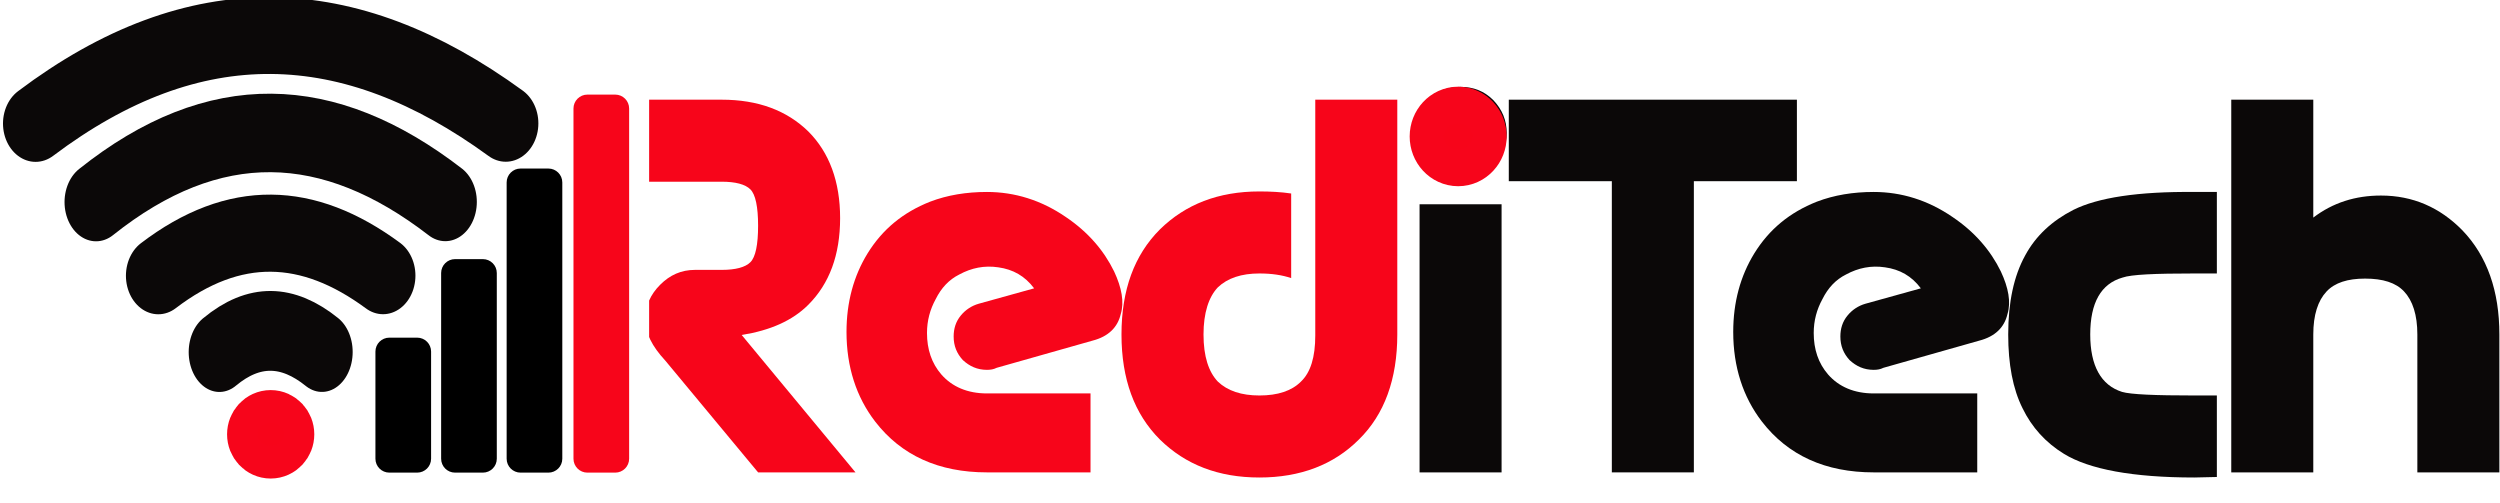
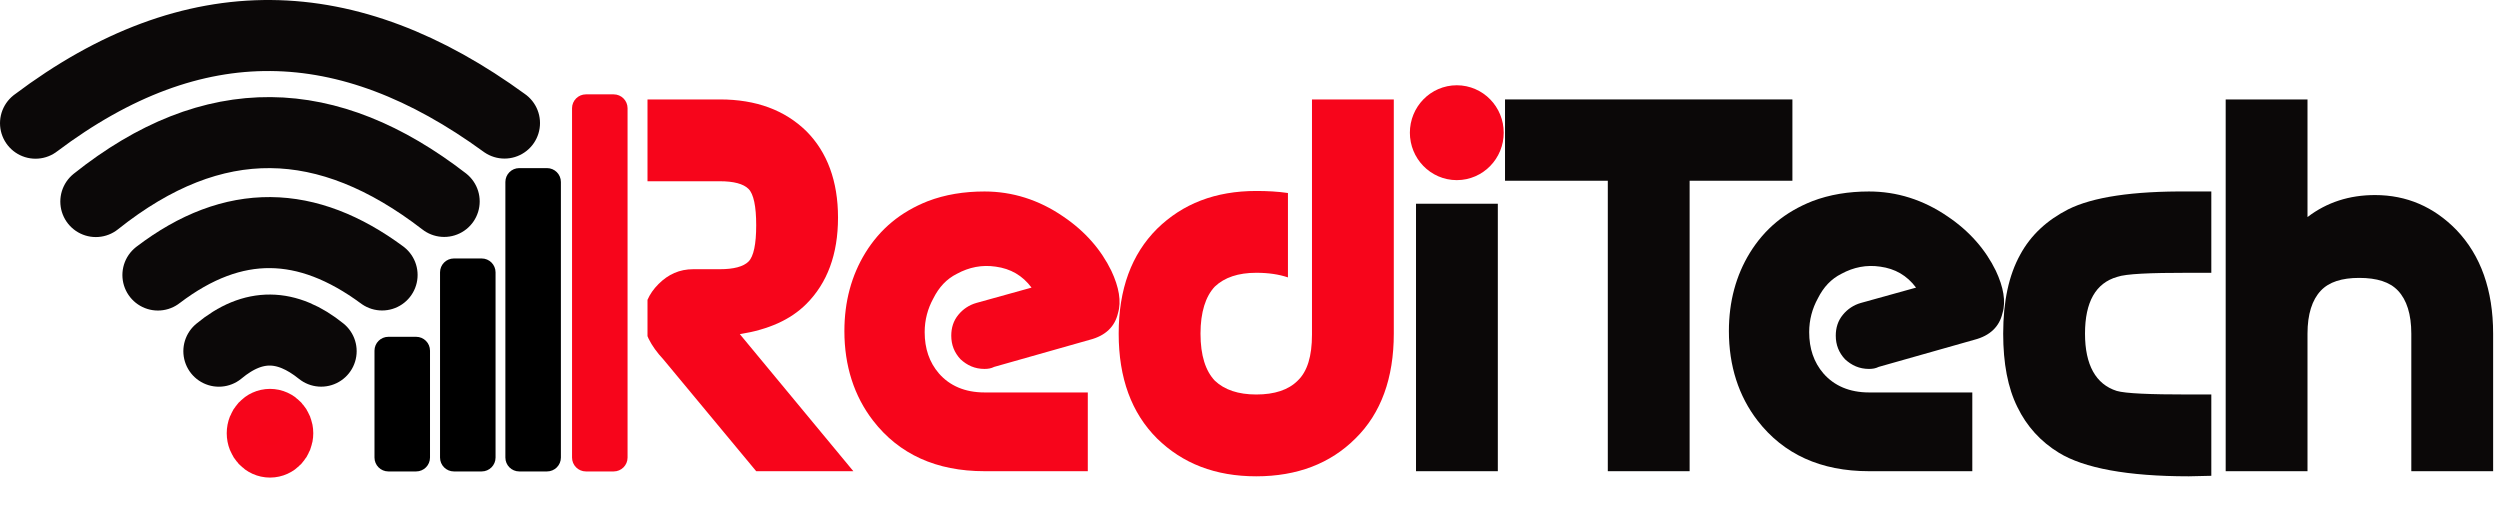
- <svg xmlns="http://www.w3.org/2000/svg" width="100%" height="100%" viewBox="0 0 1463 294" version="1.1" xml:space="preserve" style="fill-rule:evenodd;clip-rule:evenodd;stroke-linecap:square;stroke-miterlimit:1.5;">
-   <g transform="matrix(1,0,0,1,-204.317,-179.873)">
-     <g id="Logo-with-Name">
-       <g id="Logo" transform="matrix(0.923956,0,0,0.980053,64.3261,46.8815)">
-         <g id="Mobile" transform="matrix(1.11717,0,0,1.09777,-110.926,-583.685)">
-           <g transform="matrix(0.750907,0,0,1.08957,-227.436,421.674)">
-             <path d="M941.195,389.939C941.195,386.105 936.488,382.992 930.689,382.992L909.678,382.992C903.879,382.992 899.172,386.105 899.172,389.939L899.172,443.428C899.172,447.262 903.879,450.375 909.678,450.375L930.689,450.375C936.488,450.375 941.195,447.262 941.195,443.428L941.195,389.939Z" />
-           </g>
-           <g transform="matrix(0.750907,0,0,1.72348,-190.184,136.178)">
-             <path d="M941.195,387.384C941.195,384.96 936.488,382.992 930.689,382.992L909.678,382.992C903.879,382.992 899.172,384.96 899.172,387.384L899.172,445.983C899.172,448.407 903.879,450.375 909.678,450.375L930.689,450.375C936.488,450.375 941.195,448.407 941.195,445.983L941.195,387.384Z" />
-           </g>
-           <g transform="matrix(0.750907,0,0,2.45473,-153.046,-193.157)">
-             <path d="M941.195,386.076C941.195,384.374 936.488,382.992 930.689,382.992L909.678,382.992C903.879,382.992 899.172,384.374 899.172,386.076L899.172,447.292C899.172,448.993 903.879,450.375 909.678,450.375L930.689,450.375C936.488,450.375 941.195,448.993 941.195,447.292L941.195,386.076Z" />
-           </g>
-           <g transform="matrix(0.750907,0,0,3.05155,-115.157,-461.951)">
-             <path d="M941.195,385.473C941.195,384.104 936.488,382.992 930.689,382.992L909.678,382.992C903.879,382.992 899.172,384.104 899.172,385.473L899.172,447.895C899.172,449.264 903.879,450.375 909.678,450.375L930.689,450.375C936.488,450.375 941.195,449.264 941.195,447.895L941.195,385.473Z" style="fill:rgb(247,5,26);" />
-           </g>
+ <svg xmlns="http://www.w3.org/2000/svg" width="100%" height="100%" viewBox="0 0 352 71" version="1.1" xml:space="preserve" style="fill-rule:evenodd;clip-rule:evenodd;stroke-linecap:square;stroke-miterlimit:1.5;">
+   <g id="Logo-with-Name">
+     <g id="Logo">
+       <g id="Mobile">
+         <path d="M60.545,49.376c0,-1.079 -0.875,-1.954 -1.954,-1.954l-3.909,0c-1.078,0 -1.954,0.875 -1.954,1.954l0,15.049c0,1.078 0.876,1.954 1.954,1.954l3.909,0c1.079,0 1.954,-0.876 1.954,-1.954l0,-15.049Z" />
+         <path d="M69.774,38.347c0,-1.079 -0.876,-1.955 -1.954,-1.955l-3.909,0c-1.079,0 -1.954,0.876 -1.954,1.955l0,26.078c0,1.078 0.875,1.954 1.954,1.954l3.909,0c1.078,0 1.954,-0.876 1.954,-1.954l0,-26.078Z" />
+         <path d="M78.974,25.624c0,-1.079 -0.876,-1.954 -1.954,-1.954l-3.909,0c-1.079,0 -1.954,0.875 -1.954,1.954l0,38.801c0,1.078 0.875,1.954 1.954,1.954l3.909,0c1.078,0 1.954,-0.876 1.954,-1.954l0,-38.801Z" />
+         <path d="M88.361,15.24c0,-1.079 -0.876,-1.954 -1.955,-1.954l-3.908,0c-1.079,0 -1.955,0.875 -1.955,1.954l0,49.185c0,1.078 0.876,1.954 1.955,1.954l3.908,0c1.079,0 1.955,-0.876 1.955,-1.954l0,-49.185Z" style="fill:#f7051b;" />
+       </g>
+       <g id="WiFi">
+         <ellipse cx="38.016" cy="60.999" rx="2.142" ry="2.295" style="fill:#f7051a;stroke:#f7051b;stroke-width:7.9px;" />
+         <path d="M5,17.346c22.33,-16.816 43.969,-16.097 66.033,-0.018" style="fill:none;stroke:#0b0808;stroke-width:10px;stroke-linecap:round;stroke-linejoin:round;" />
+         <path d="M13.492,28.378c16.588,-13.22 32.661,-12.656 49.049,-0.018" style="fill:none;stroke:#0b0808;stroke-width:10px;stroke-linecap:round;stroke-linejoin:round;" />
+         <path d="M22.233,38.724c10.675,-8.139 21.019,-7.791 31.566,-0.009" style="fill:none;stroke:#0b0808;stroke-width:10px;stroke-linecap:round;stroke-linejoin:round;" />
+         <path d="M30.815,49.448c4.871,-4.052 9.591,-3.879 14.403,-0.006" style="fill:none;stroke:#0b0808;stroke-width:10px;stroke-linecap:round;stroke-linejoin:round;" />
+       </g>
+     </g>
+     <g transform="matrix(0.24,0,0,0.24,-85.0284,-32.2379)">
+       <clipPath id="_clip1">
+         <rect x="734.154" y="185.027" width="1082.77" height="228.662" />
+       </clipPath>
+       <g clip-path="url(#_clip1)">
+         <g transform="matrix(300,0,0,300,661.421,410.759)">
+           <path d="M0.455,0l-0.181,-0.218c-0.026,-0.028 -0.039,-0.054 -0.039,-0.08c0,-0.027 0.01,-0.049 0.029,-0.068c0.019,-0.019 0.041,-0.029 0.068,-0.029l0.052,0c0.027,0 0.046,-0.005 0.056,-0.015c0.01,-0.01 0.015,-0.034 0.015,-0.071c0,-0.037 -0.005,-0.061 -0.015,-0.071c-0.01,-0.01 -0.029,-0.015 -0.056,-0.015l-0.185,0l0,0.567l-0.16,0l0,-0.571c0,-0.043 0.015,-0.08 0.045,-0.111c0.031,-0.03 0.068,-0.045 0.111,-0.045l0.189,0c0.071,0 0.127,0.021 0.169,0.062c0.041,0.041 0.062,0.098 0.062,0.169c0,0.072 -0.021,0.128 -0.062,0.169c-0.031,0.031 -0.074,0.05 -0.13,0.059l0.222,0.268l-0.19,0Z" style="fill:#f7051b;fill-rule:nonzero;" />
        </g>
-         <g id="WiFi" transform="matrix(1,0,0,0.923828,-49.463,-430.462)">
-           <g transform="matrix(0.718366,0,0,0.721146,77.132,463.734)">
-             <ellipse cx="411.047" cy="596.03" rx="13.448" ry="14.643" style="fill:rgb(247,5,26);stroke:rgb(247,5,27);stroke-width:50px;" />
-           </g>
-           <g transform="matrix(0.999999,0.00138166,-0.00165833,1.20025,0.390968,-59.7193)">
-             <path d="M224.172,626.602C324.766,562.01 422.351,564.655 521.953,626.19" style="fill:none;stroke:rgb(11,8,8);stroke-width:41.31px;stroke-linecap:round;stroke-linejoin:round;" />
-           </g>
-           <g transform="matrix(0.742794,0.00102629,-0.00130365,0.943544,96.1222,151.983)">
-             <path d="M224.172,626.602C324.766,562.01 422.351,564.655 521.953,626.19" style="fill:none;stroke:rgb(11,8,8);stroke-width:53.77px;stroke-linecap:round;stroke-linejoin:round;" />
-           </g>
-           <g transform="matrix(0.478035,0.00066048,-0.0008026,0.580897,194.58,426.912)">
-             <path d="M224.172,626.602C324.766,562.01 422.351,564.655 521.953,626.19" style="fill:none;stroke:rgb(11,8,8);stroke-width:85.8px;stroke-linecap:round;stroke-linejoin:round;" />
-           </g>
-           <g transform="matrix(0.218122,0.00030137,-0.000399498,0.289144,291.291,659.156)">
-             <path d="M224.172,626.602C324.766,562.01 422.351,564.655 521.953,626.19" style="fill:none;stroke:rgb(11,8,8);stroke-width:178.36px;stroke-linecap:round;stroke-linejoin:round;" />
-           </g>
+         <g transform="matrix(300,0,0,300,840.66,410.759)">
+           <path d="M0.396,-0.359c-0.018,-0.024 -0.041,-0.037 -0.07,-0.041c-0.027,-0.004 -0.052,0.001 -0.076,0.014c-0.02,0.01 -0.035,0.026 -0.046,0.048c-0.011,0.02 -0.017,0.042 -0.017,0.066c0,0.032 0.009,0.059 0.028,0.081c0.021,0.024 0.051,0.037 0.089,0.037l0.202,0l0,0.154l-0.202,0c-0.094,0 -0.167,-0.033 -0.218,-0.099c-0.037,-0.048 -0.056,-0.107 -0.056,-0.175c0,-0.058 0.014,-0.109 0.041,-0.153c0.029,-0.047 0.069,-0.08 0.122,-0.101c0.034,-0.013 0.071,-0.019 0.111,-0.019c0.054,0 0.106,0.016 0.154,0.049c0.043,0.029 0.074,0.065 0.094,0.106c0.015,0.032 0.02,0.06 0.013,0.083c-0.006,0.026 -0.024,0.044 -0.055,0.052l-0.187,0.053c-0.006,0.003 -0.012,0.004 -0.019,0.004c-0.019,0 -0.034,-0.007 -0.047,-0.019c-0.012,-0.013 -0.018,-0.028 -0.018,-0.046c0,-0.015 0.004,-0.029 0.014,-0.041c0.009,-0.011 0.021,-0.019 0.035,-0.023l0.108,-0.03Z" style="fill:#f7051b;fill-rule:nonzero;" />
+         </g>
+         <g transform="matrix(300,0,0,300,1001.88,410.759)">
+           <path d="M0.567,-0.727l-0.16,0l0,0.46c0,0.042 -0.009,0.072 -0.028,0.09c-0.018,0.018 -0.045,0.027 -0.081,0.027c-0.035,0 -0.062,-0.009 -0.081,-0.027c-0.018,-0.019 -0.028,-0.049 -0.028,-0.092c0,-0.042 0.01,-0.073 0.028,-0.092c0.019,-0.018 0.046,-0.027 0.081,-0.027c0.024,0 0.044,0.003 0.062,0.009l0,-0.165c-0.02,-0.003 -0.041,-0.004 -0.062,-0.004c-0.08,0 -0.144,0.025 -0.194,0.074c-0.05,0.05 -0.075,0.118 -0.075,0.205c0,0.087 0.025,0.155 0.075,0.205c0.05,0.049 0.114,0.074 0.194,0.074c0.08,0 0.145,-0.025 0.194,-0.074c0.05,-0.049 0.075,-0.118 0.075,-0.205l0,-0.458Z" style="fill:#f7051b;fill-rule:nonzero;" />
+         </g>
+         <g transform="matrix(300,0,0,300,1168.81,410.759)">
+           <path d="M0.134,-0.752c0.025,0 0.046,0.008 0.064,0.026c0.017,0.018 0.026,0.039 0.026,0.064c0,0.025 -0.009,0.046 -0.026,0.063c-0.018,0.018 -0.039,0.027 -0.064,0.027c-0.025,0 -0.046,-0.009 -0.064,-0.027c-0.017,-0.017 -0.026,-0.038 -0.026,-0.063c0,-0.025 0.009,-0.046 0.026,-0.064c0.018,-0.018 0.039,-0.026 0.064,-0.026Zm0.08,0.752l-0.16,0l0,-0.523l0.16,0l0,0.523Z" style="fill:#0b0808;fill-rule:nonzero;" />
+         </g>
+         <g transform="matrix(300,0,0,300,1234.23,410.759)">
+           <path d="M0.572,-0.727l0,0.159l-0.201,0l0,0.568l-0.16,0l0,-0.568l-0.201,0l0,-0.159l0.562,0Z" style="fill:#0b0808;fill-rule:nonzero;" />
+         </g>
+         <g transform="matrix(300,0,0,300,1359.57,410.759)">
+           <path d="M0.396,-0.359c-0.018,-0.024 -0.041,-0.037 -0.07,-0.041c-0.027,-0.004 -0.052,0.001 -0.076,0.014c-0.02,0.01 -0.035,0.026 -0.046,0.048c-0.011,0.02 -0.017,0.042 -0.017,0.066c0,0.032 0.009,0.059 0.028,0.081c0.021,0.024 0.051,0.037 0.089,0.037l0.202,0l0,0.154l-0.202,0c-0.094,0 -0.167,-0.033 -0.218,-0.099c-0.037,-0.048 -0.056,-0.107 -0.056,-0.175c0,-0.058 0.014,-0.109 0.041,-0.153c0.029,-0.047 0.069,-0.08 0.122,-0.101c0.034,-0.013 0.071,-0.019 0.111,-0.019c0.054,0 0.106,0.016 0.154,0.049c0.043,0.029 0.074,0.065 0.094,0.106c0.015,0.032 0.02,0.06 0.013,0.083c-0.006,0.026 -0.024,0.044 -0.055,0.052l-0.187,0.053c-0.006,0.003 -0.012,0.004 -0.019,0.004c-0.019,0 -0.034,-0.007 -0.047,-0.019c-0.012,-0.013 -0.018,-0.028 -0.018,-0.046c0,-0.015 0.004,-0.029 0.014,-0.041c0.009,-0.011 0.021,-0.019 0.035,-0.023l0.108,-0.03Z" style="fill:#0b0808;fill-rule:nonzero;" />
+         </g>
+         <g transform="matrix(300,0,0,300,1520.79,410.759)">
+           <path d="M0.436,-0.547l0,0.159l-0.044,0c-0.077,0 -0.123,0.002 -0.14,0.008c-0.042,0.012 -0.063,0.049 -0.063,0.111c0,0.061 0.021,0.099 0.062,0.112c0.017,0.005 0.064,0.007 0.141,0.007l0.044,0l0,0.159l-0.044,0.001c-0.12,0 -0.205,-0.016 -0.254,-0.046c-0.036,-0.022 -0.063,-0.052 -0.081,-0.089c-0.019,-0.038 -0.028,-0.086 -0.028,-0.144c0,-0.063 0.011,-0.114 0.033,-0.154c0.021,-0.039 0.053,-0.068 0.094,-0.089c0.048,-0.024 0.126,-0.036 0.236,-0.035l0.044,0Z" style="fill:#0b0808;fill-rule:nonzero;" />
+         </g>
+         <g transform="matrix(300,0,0,300,1648.32,410.759)">
+           <path d="M0.199,0l-0.16,0l0,-0.727l0.16,0l0,0.23c0.038,-0.029 0.082,-0.043 0.132,-0.043c0.062,0 0.115,0.023 0.159,0.068c0.048,0.05 0.072,0.118 0.072,0.203l0,0.269l-0.16,0l0,-0.269c0,-0.038 -0.009,-0.066 -0.026,-0.084c-0.016,-0.017 -0.041,-0.025 -0.076,-0.025c-0.034,0 -0.059,0.008 -0.075,0.025c-0.017,0.018 -0.026,0.046 -0.026,0.084l0,0.269Z" style="fill:#0b0808;fill-rule:nonzero;" />
        </g>
      </g>
-       <g transform="matrix(1,0,0,1,-149.968,45.5484)">
-         <clipPath id="_clip1">
-           <rect x="734.154" y="185.027" width="1082.77" height="228.662" />
-         </clipPath>
-         <g clip-path="url(#_clip1)">
-           <g transform="matrix(300,0,0,300,661.421,410.759)">
-             <path d="M0.455,0L0.274,-0.218C0.248,-0.246 0.235,-0.272 0.235,-0.298C0.235,-0.325 0.245,-0.347 0.264,-0.366C0.283,-0.385 0.305,-0.395 0.332,-0.395L0.384,-0.395C0.411,-0.395 0.43,-0.4 0.44,-0.41C0.45,-0.42 0.455,-0.444 0.455,-0.481C0.455,-0.518 0.45,-0.542 0.44,-0.552C0.43,-0.562 0.411,-0.567 0.384,-0.567L0.199,-0.567L0.199,0L0.039,0L0.039,-0.571C0.039,-0.614 0.054,-0.651 0.084,-0.682C0.115,-0.712 0.152,-0.727 0.195,-0.727L0.384,-0.727C0.455,-0.727 0.511,-0.706 0.553,-0.665C0.594,-0.624 0.615,-0.567 0.615,-0.496C0.615,-0.424 0.594,-0.368 0.553,-0.327C0.522,-0.296 0.479,-0.277 0.423,-0.268L0.645,0L0.455,0Z" style="fill:rgb(247,5,26);fill-rule:nonzero;" />
-           </g>
-           <g transform="matrix(300,0,0,300,840.66,410.759)">
-             <path d="M0.396,-0.359C0.378,-0.383 0.355,-0.396 0.326,-0.4C0.299,-0.404 0.274,-0.399 0.25,-0.386C0.23,-0.376 0.215,-0.36 0.204,-0.338C0.193,-0.318 0.187,-0.296 0.187,-0.272C0.187,-0.24 0.196,-0.213 0.215,-0.191C0.236,-0.167 0.266,-0.154 0.304,-0.154L0.506,-0.154L0.506,0L0.304,0C0.21,0 0.137,-0.033 0.086,-0.099C0.049,-0.147 0.03,-0.206 0.03,-0.274C0.03,-0.332 0.044,-0.383 0.071,-0.427C0.1,-0.474 0.14,-0.507 0.193,-0.528C0.227,-0.541 0.264,-0.547 0.304,-0.547C0.358,-0.547 0.41,-0.531 0.458,-0.498C0.501,-0.469 0.532,-0.433 0.552,-0.392C0.567,-0.36 0.572,-0.332 0.565,-0.309C0.559,-0.283 0.541,-0.265 0.51,-0.257L0.323,-0.204C0.317,-0.201 0.311,-0.2 0.304,-0.2C0.285,-0.2 0.27,-0.207 0.257,-0.219C0.245,-0.232 0.239,-0.247 0.239,-0.265C0.239,-0.28 0.243,-0.294 0.253,-0.306C0.262,-0.317 0.274,-0.325 0.288,-0.329L0.396,-0.359Z" style="fill:rgb(247,5,26);fill-rule:nonzero;" />
-           </g>
-           <g transform="matrix(300,0,0,300,1001.88,410.759)">
-             <path d="M0.567,-0.727L0.407,-0.727L0.407,-0.267C0.407,-0.225 0.398,-0.195 0.379,-0.177C0.361,-0.159 0.334,-0.15 0.298,-0.15C0.263,-0.15 0.236,-0.159 0.217,-0.177C0.199,-0.196 0.189,-0.226 0.189,-0.269C0.189,-0.311 0.199,-0.342 0.217,-0.361C0.236,-0.379 0.263,-0.388 0.298,-0.388C0.322,-0.388 0.342,-0.385 0.36,-0.379L0.36,-0.544C0.34,-0.547 0.319,-0.548 0.298,-0.548C0.218,-0.548 0.154,-0.523 0.104,-0.474C0.054,-0.424 0.029,-0.356 0.029,-0.269C0.029,-0.182 0.054,-0.114 0.104,-0.064C0.154,-0.015 0.218,0.01 0.298,0.01C0.378,0.01 0.443,-0.015 0.492,-0.064C0.542,-0.113 0.567,-0.182 0.567,-0.269L0.567,-0.727Z" style="fill:rgb(247,5,26);fill-rule:nonzero;" />
-           </g>
-           <g transform="matrix(300,0,0,300,1168.81,410.759)">
-             <path d="M0.134,-0.752C0.159,-0.752 0.18,-0.744 0.198,-0.726C0.215,-0.708 0.224,-0.687 0.224,-0.662C0.224,-0.637 0.215,-0.616 0.198,-0.599C0.18,-0.581 0.159,-0.572 0.134,-0.572C0.109,-0.572 0.088,-0.581 0.07,-0.599C0.053,-0.616 0.044,-0.637 0.044,-0.662C0.044,-0.687 0.053,-0.708 0.07,-0.726C0.088,-0.744 0.109,-0.752 0.134,-0.752ZM0.214,0L0.054,0L0.054,-0.523L0.214,-0.523L0.214,0Z" style="fill:rgb(11,8,8);fill-rule:nonzero;" />
-           </g>
-           <g transform="matrix(300,0,0,300,1234.23,410.759)">
-             <path d="M0.572,-0.727L0.572,-0.568L0.371,-0.568L0.371,0L0.211,0L0.211,-0.568L0.01,-0.568L0.01,-0.727L0.572,-0.727Z" style="fill:rgb(11,8,8);fill-rule:nonzero;" />
-           </g>
-           <g transform="matrix(300,0,0,300,1359.57,410.759)">
-             <path d="M0.396,-0.359C0.378,-0.383 0.355,-0.396 0.326,-0.4C0.299,-0.404 0.274,-0.399 0.25,-0.386C0.23,-0.376 0.215,-0.36 0.204,-0.338C0.193,-0.318 0.187,-0.296 0.187,-0.272C0.187,-0.24 0.196,-0.213 0.215,-0.191C0.236,-0.167 0.266,-0.154 0.304,-0.154L0.506,-0.154L0.506,0L0.304,0C0.21,0 0.137,-0.033 0.086,-0.099C0.049,-0.147 0.03,-0.206 0.03,-0.274C0.03,-0.332 0.044,-0.383 0.071,-0.427C0.1,-0.474 0.14,-0.507 0.193,-0.528C0.227,-0.541 0.264,-0.547 0.304,-0.547C0.358,-0.547 0.41,-0.531 0.458,-0.498C0.501,-0.469 0.532,-0.433 0.552,-0.392C0.567,-0.36 0.572,-0.332 0.565,-0.309C0.559,-0.283 0.541,-0.265 0.51,-0.257L0.323,-0.204C0.317,-0.201 0.311,-0.2 0.304,-0.2C0.285,-0.2 0.27,-0.207 0.257,-0.219C0.245,-0.232 0.239,-0.247 0.239,-0.265C0.239,-0.28 0.243,-0.294 0.253,-0.306C0.262,-0.317 0.274,-0.325 0.288,-0.329L0.396,-0.359Z" style="fill:rgb(11,8,8);fill-rule:nonzero;" />
-           </g>
-           <g transform="matrix(300,0,0,300,1520.79,410.759)">
-             <path d="M0.436,-0.547L0.436,-0.388L0.392,-0.388C0.315,-0.388 0.269,-0.386 0.252,-0.38C0.21,-0.368 0.189,-0.331 0.189,-0.269C0.189,-0.208 0.21,-0.17 0.251,-0.157C0.268,-0.152 0.315,-0.15 0.392,-0.15L0.436,-0.15L0.436,0.009L0.392,0.01C0.272,0.01 0.187,-0.006 0.138,-0.036C0.102,-0.058 0.075,-0.088 0.057,-0.125C0.038,-0.163 0.029,-0.211 0.029,-0.269C0.029,-0.332 0.04,-0.383 0.062,-0.423C0.083,-0.462 0.115,-0.491 0.156,-0.512C0.204,-0.536 0.282,-0.548 0.392,-0.547L0.436,-0.547Z" style="fill:rgb(11,8,8);fill-rule:nonzero;" />
-           </g>
-           <g transform="matrix(300,0,0,300,1648.32,410.759)">
-             <path d="M0.199,0L0.039,0L0.039,-0.727L0.199,-0.727L0.199,-0.497C0.237,-0.526 0.281,-0.54 0.331,-0.54C0.393,-0.54 0.446,-0.517 0.49,-0.472C0.538,-0.422 0.562,-0.354 0.562,-0.269L0.562,0L0.402,0L0.402,-0.269C0.402,-0.307 0.393,-0.335 0.376,-0.353C0.36,-0.37 0.335,-0.378 0.3,-0.378C0.266,-0.378 0.241,-0.37 0.225,-0.353C0.208,-0.335 0.199,-0.307 0.199,-0.269L0.199,0Z" style="fill:rgb(11,8,8);fill-rule:nonzero;" />
-           </g>
-         </g>
-       </g>
-       <g transform="matrix(0.73815,0,0,0.734597,754.223,-178.118)">
-         <ellipse cx="411.047" cy="596.03" rx="13.448" ry="14.643" style="fill:rgb(247,5,26);stroke:rgb(247,5,27);stroke-width:50px;" />
-       </g>
    </g>
+     <ellipse cx="205.117" cy="18.684" rx="2.352" ry="2.424" style="fill:#f7051b;stroke:#f7051b;stroke-width:8.51px;" />
  </g>
</svg>
